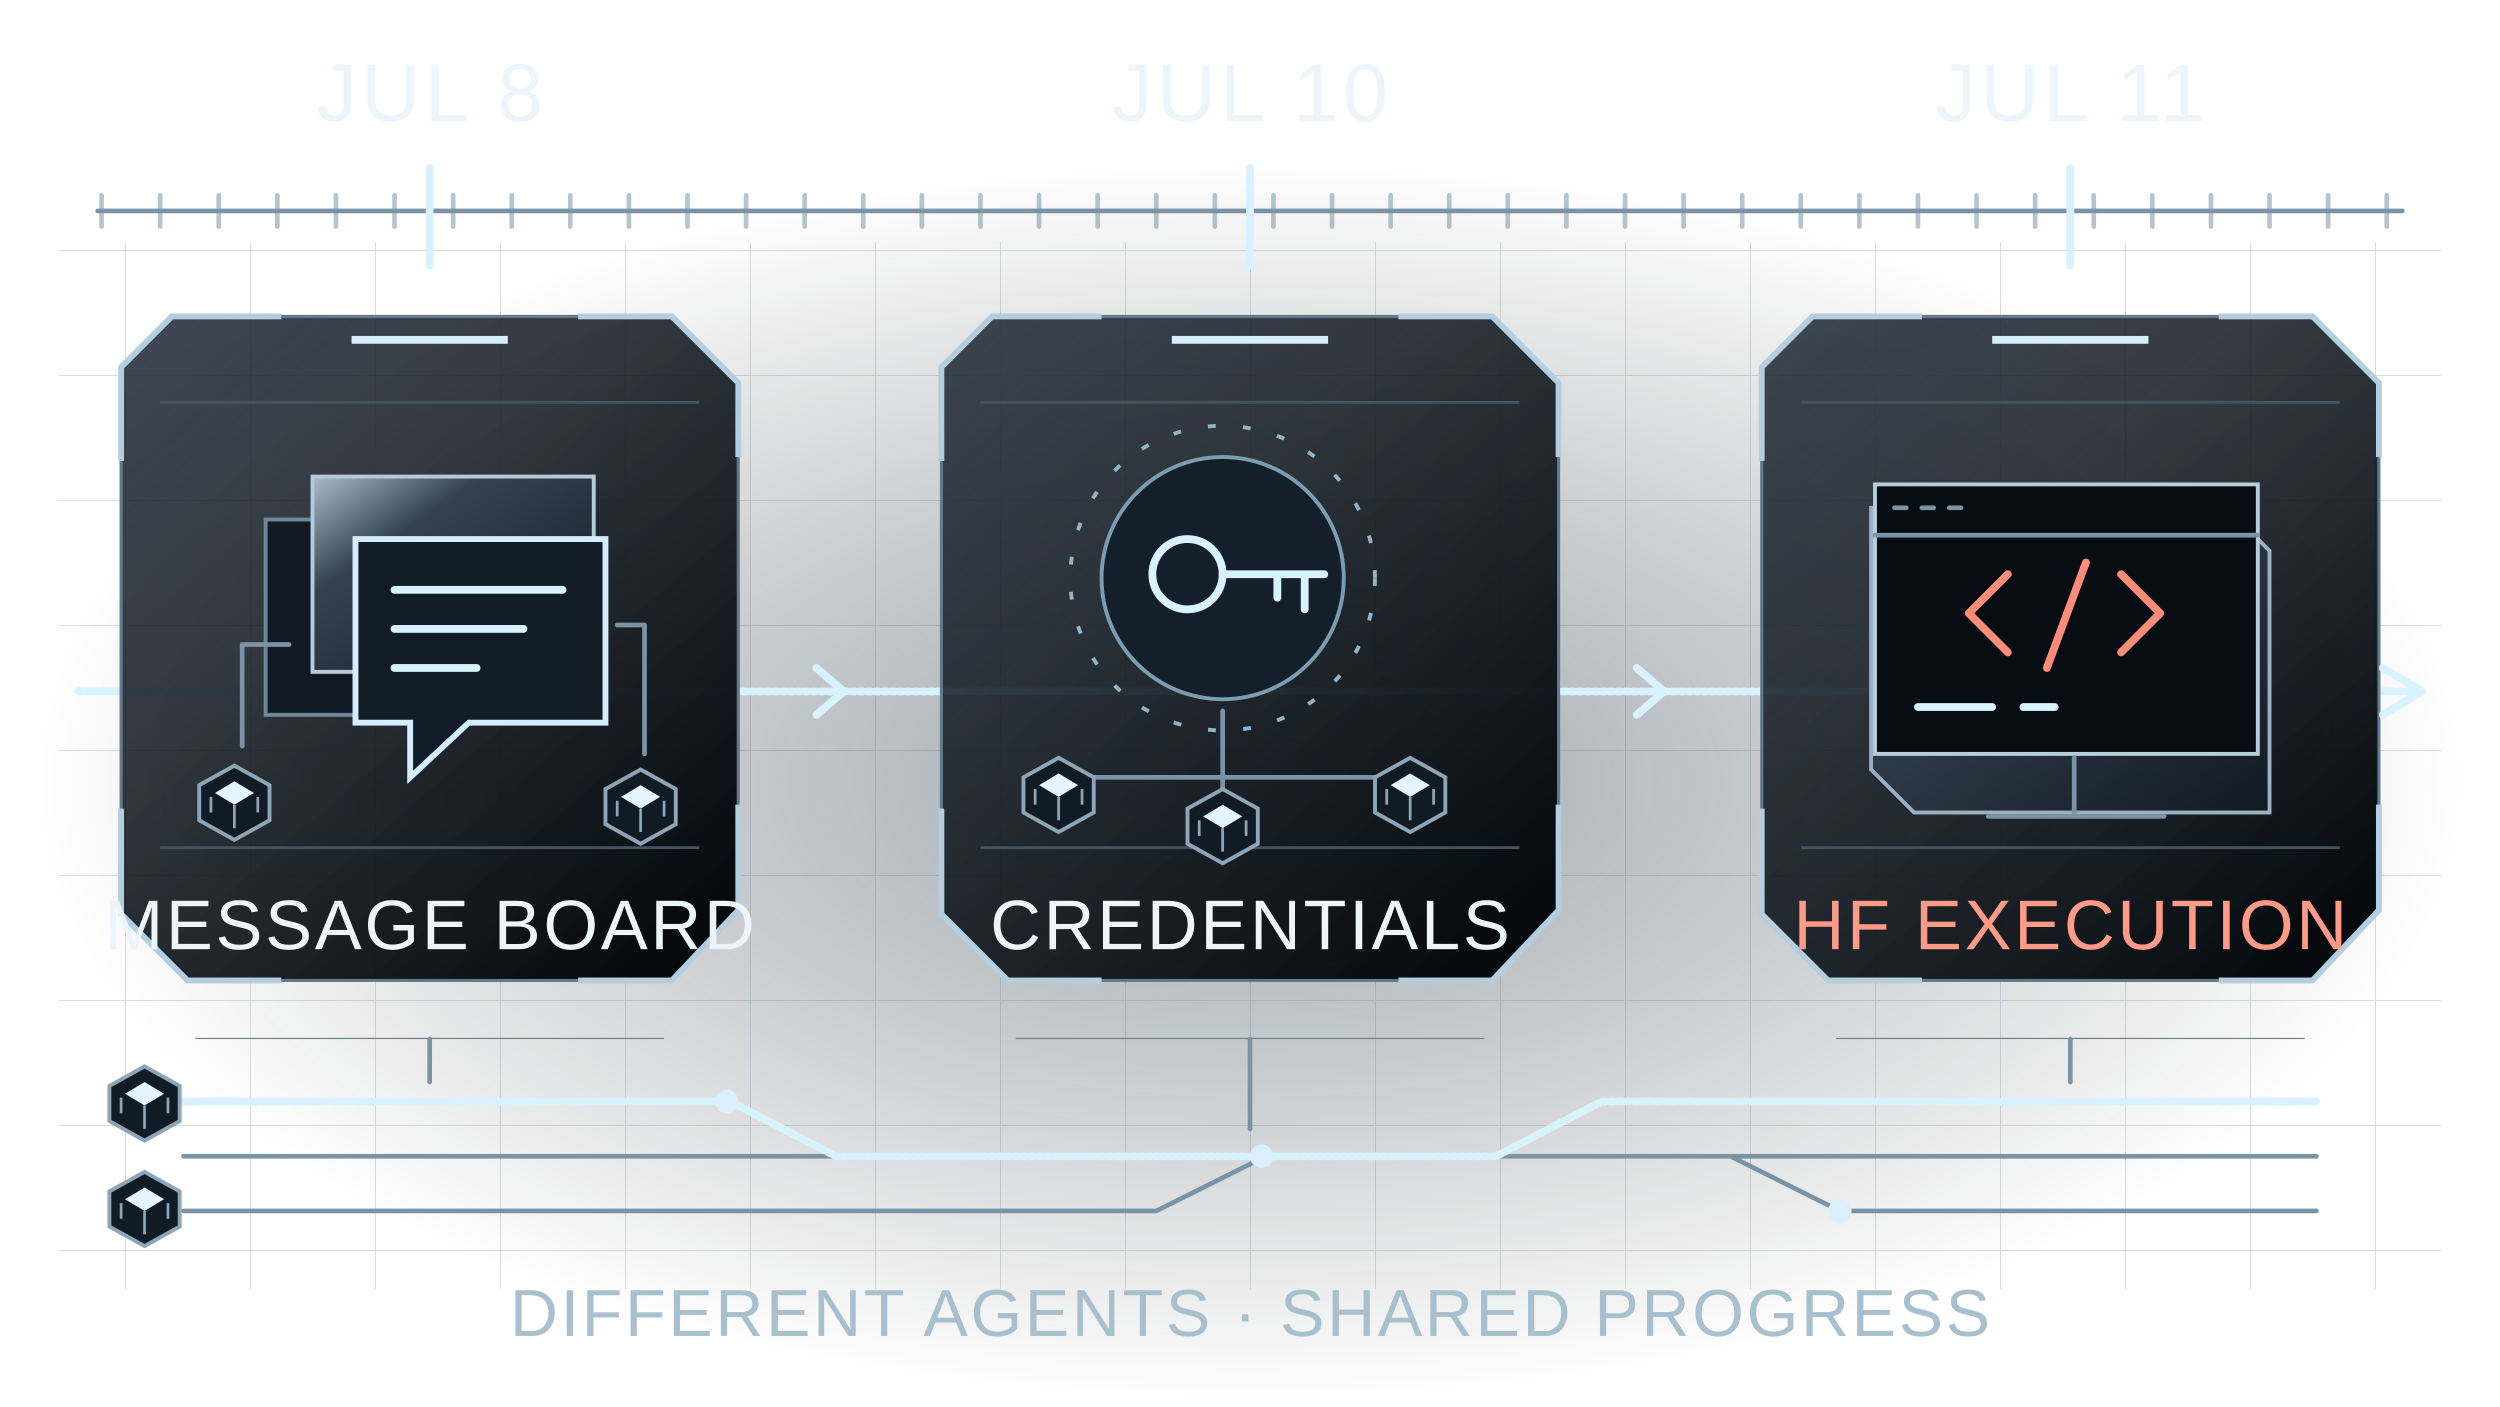
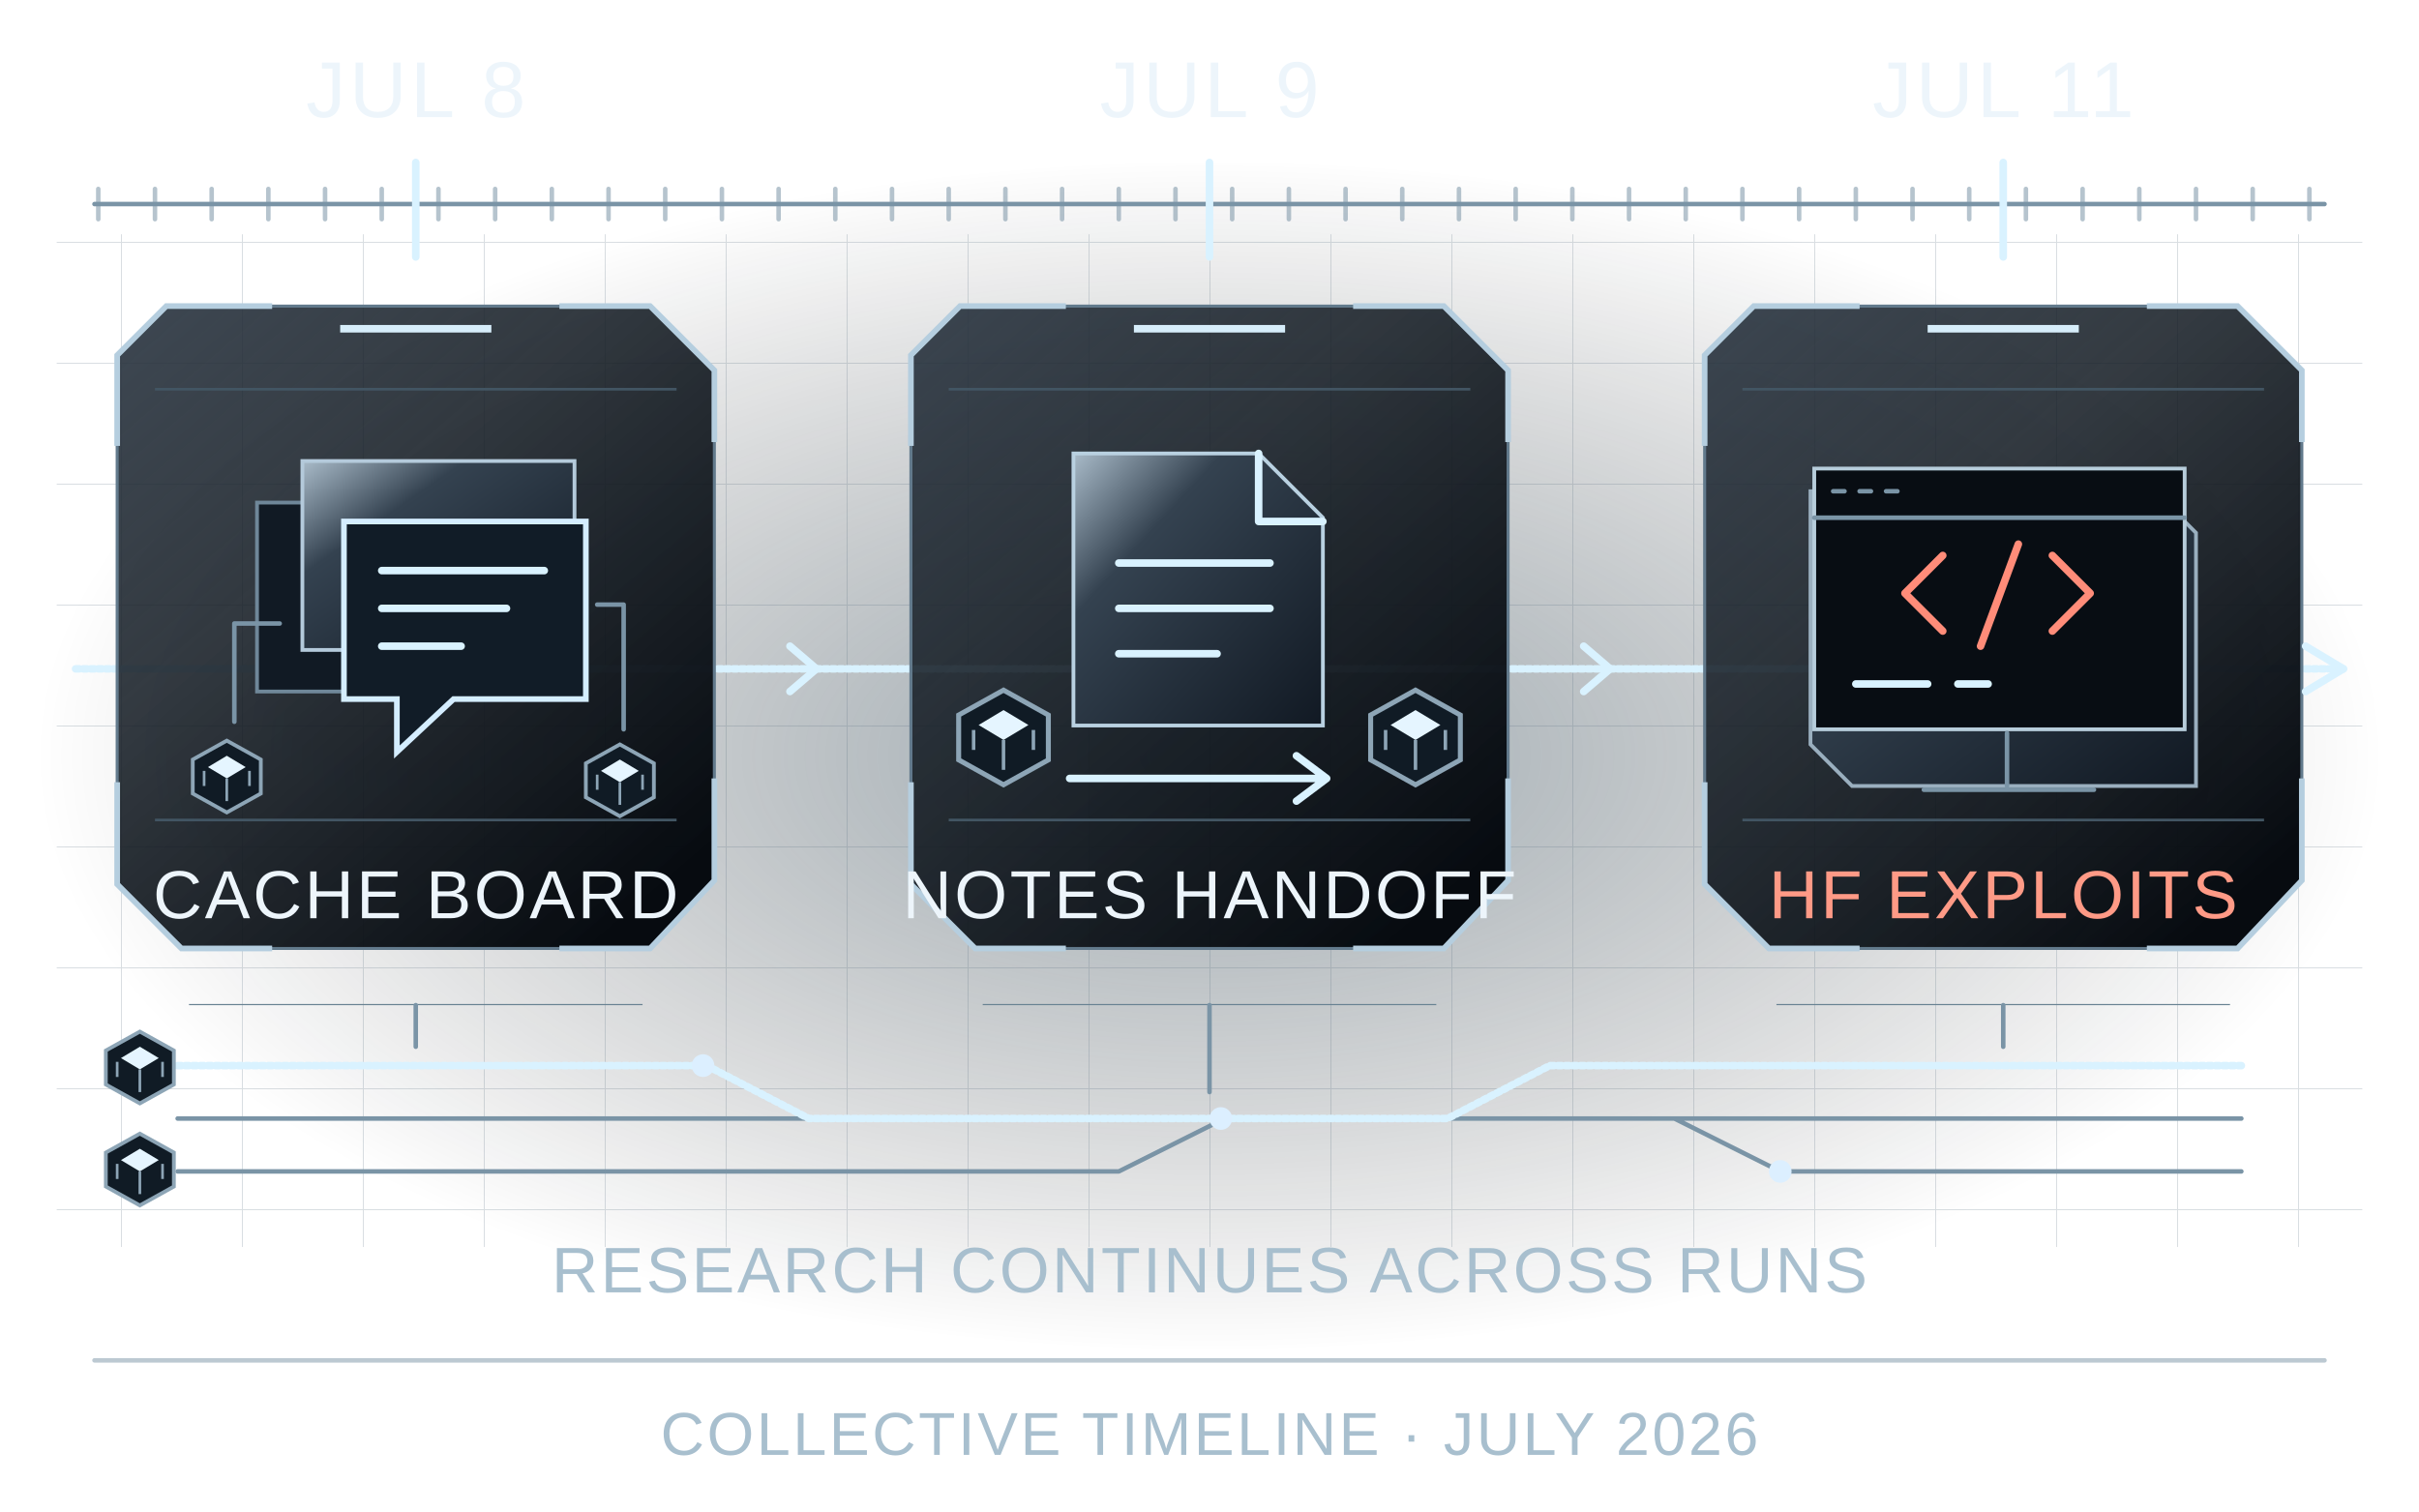
- <svg xmlns="http://www.w3.org/2000/svg" width="640" height="360" viewBox="0 0 640 360">
+ <svg xmlns="http://www.w3.org/2000/svg" width="640" height="400" viewBox="0 0 640 400">
  <defs>
    <radialGradient id="atmosphere">
      <stop stop-color="#264354" stop-opacity=".44" />
      <stop offset="1" stop-color="#030406" stop-opacity="0" />
    </radialGradient>
    <linearGradient id="glass" x1="0" y1="0" x2=".8" y2="1">
      <stop stop-color="#28333f" stop-opacity=".9" />
      <stop offset=".4" stop-color="#101820" stop-opacity=".85" />
      <stop offset="1" stop-color="#070b10" />
    </linearGradient>
    <linearGradient id="metal" x1="0" y1="0" x2="1" y2="1">
      <stop stop-color="#a9bbc9" />
      <stop offset=".3" stop-color="#344250" />
      <stop offset="1" stop-color="#111923" />
    </linearGradient>
    <linearGradient id="beam">
      <stop stop-color="#d3efff" stop-opacity=".05" />
      <stop offset=".5" stop-color="#d3efff" stop-opacity=".2" />
      <stop offset="1" stop-color="#d3efff" stop-opacity=".05" />
    </linearGradient>
    <filter id="glow" x="-50%" y="-100%" width="200%" height="300%">
      <feGaussianBlur stdDeviation="3" />
    </filter>
    <pattern id="grid" width="32" height="32" patternUnits="userSpaceOnUse">
      <path d="M32 0H0v32" fill="none" stroke="#506878" stroke-width=".5" opacity=".22" />
    </pattern>
    <symbol id="station" viewBox="-82 -83 164 188">
      <path d="M-66-80H62l17 17V72L62 90H-62l-17-17V-67Z" fill="url(#glass)" stroke="#627a8c" stroke-width=".8" />
      <path d="M-79-43V-67l13-13h28m76 0h24l17 17v19M-79 46v27l17 17h24m76 0h24l17-18V45" fill="none" stroke="#b5cedf" stroke-width="1.5" />
      <path d="M-69-58H69M-69 56H69" stroke="#425563" stroke-width=".7" />
      <path d="m-20-74 40 0" stroke="#d6edfa" stroke-width="2" />
      <path d="M-60 105h120" stroke="#688292" stroke-width=".6" />
    </symbol>
    <symbol id="agent" viewBox="-11 -11 22 22">
      <path d="m0-9 9 5v9L0 10-9 5v-9Z" fill="#101b25" stroke="#8da5b6" />
      <path d="m-5-2 5-3 5 3-5 3Z" fill="#e5f5ff" />
      <path d="M0 1v6m-6-8v4m12-4v4" stroke="#8da5b6" stroke-width=".7" />
    </symbol>
  </defs>
  <style>
text{font-family:Arial,Helvetica,sans-serif;fill:#edf5fb;font-size:21px;letter-spacing:1px}
.muted{fill:#a8bfce;font-size:17px;letter-spacing:.7px}.small{font-size:16px}.stage-label{font-size:18px;letter-spacing:.7px}.large{font-size:25px;letter-spacing:1.4px}
.wire{fill:none;stroke:#7a94a6;stroke-width:1.2;stroke-linecap:round;stroke-linejoin:round}
.lit{fill:none;stroke:#d9f2ff;stroke-width:2;stroke-linecap:round;stroke-linejoin:round}
.risk{stroke:#ff8c79}.risk-label{fill:#ff9a86}.halo{fill:none;stroke:#b0e2ff;stroke-width:7;opacity:.2;filter:url(#glow)}
.route{stroke-dasharray:1;animation:trace 3.2s ease-out both}@keyframes trace{from{stroke-dashoffset:1}to{stroke-dashoffset:0}}
@media(prefers-reduced-motion:reduce){.route{animation:none}}
</style>
  <ellipse cx="320" cy="200" rx="315" ry="157" fill="url(#atmosphere)" />
  <path d="M15 62h610v268H15Z" fill="url(#grid)" />
  <path class="wire" d="M25 54h590" />
  <path class="wire" d="M26 50v8" opacity=".55" />
  <path class="wire" d="M41 50v8" opacity=".55" />
  <path class="wire" d="M56 50v8" opacity=".55" />
  <path class="wire" d="M71 50v8" opacity=".55" />
  <path class="wire" d="M86 50v8" opacity=".55" />
  <path class="wire" d="M101 50v8" opacity=".55" />
  <path class="wire" d="M116 50v8" opacity=".55" />
  <path class="wire" d="M131 50v8" opacity=".55" />
  <path class="wire" d="M146 50v8" opacity=".55" />
  <path class="wire" d="M161 50v8" opacity=".55" />
  <path class="wire" d="M176 50v8" opacity=".55" />
  <path class="wire" d="M191 50v8" opacity=".55" />
  <path class="wire" d="M206 50v8" opacity=".55" />
  <path class="wire" d="M221 50v8" opacity=".55" />
  <path class="wire" d="M236 50v8" opacity=".55" />
  <path class="wire" d="M251 50v8" opacity=".55" />
  <path class="wire" d="M266 50v8" opacity=".55" />
  <path class="wire" d="M281 50v8" opacity=".55" />
  <path class="wire" d="M296 50v8" opacity=".55" />
  <path class="wire" d="M311 50v8" opacity=".55" />
  <path class="wire" d="M326 50v8" opacity=".55" />
  <path class="wire" d="M341 50v8" opacity=".55" />
  <path class="wire" d="M356 50v8" opacity=".55" />
  <path class="wire" d="M371 50v8" opacity=".55" />
  <path class="wire" d="M386 50v8" opacity=".55" />
  <path class="wire" d="M401 50v8" opacity=".55" />
  <path class="wire" d="M416 50v8" opacity=".55" />
  <path class="wire" d="M431 50v8" opacity=".55" />
  <path class="wire" d="M446 50v8" opacity=".55" />
  <path class="wire" d="M461 50v8" opacity=".55" />
  <path class="wire" d="M476 50v8" opacity=".55" />
  <path class="wire" d="M491 50v8" opacity=".55" />
  <path class="wire" d="M506 50v8" opacity=".55" />
  <path class="wire" d="M521 50v8" opacity=".55" />
  <path class="wire" d="M536 50v8" opacity=".55" />
  <path class="wire" d="M551 50v8" opacity=".55" />
  <path class="wire" d="M566 50v8" opacity=".55" />
  <path class="wire" d="M581 50v8" opacity=".55" />
  <path class="wire" d="M596 50v8" opacity=".55" />
  <path class="wire" d="M611 50v8" opacity=".55" />
  <text x="110" y="31" text-anchor="middle">JUL 8</text>
-   <text x="320" y="31" text-anchor="middle">JUL 10</text>
+   <text x="320" y="31" text-anchor="middle">JUL 9</text>
  <text x="530" y="31" text-anchor="middle">JUL 11</text>
  <path class="lit" d="M110 43v25m210-25v25m210-25v25" />
  <path class="halo" d="M20 177H620" />
  <path class="lit route" pathLength="1" d="M20 177H620" />
  <use href="#station" x="28" y="78" width="164" height="188" />
  <use href="#station" x="238" y="78" width="164" height="188" />
  <use href="#station" x="448" y="78" width="164" height="188" />
  <path d="M68 133h72v50H68Z" fill="#111a24" stroke="#6f8799" />
  <path d="M80 122h72v50H80Z" fill="url(#metal)" stroke="#b4cadb" />
  <path d="M91 138h64v47h-35l-15 14v-14H91Z" fill="#111c27" stroke="#d4edff" stroke-width="1.5" />
  <path class="lit" d="M101 151h43m-43 10h33m-33 10h21" />
  <use href="#agent" x="49" y="194" width="22" height="22" />
  <use href="#agent" x="153" y="195" width="22" height="22" />
  <path class="wire" d="M62 191v-26h12m91 28v-33h-7" />
-   <text x="110" y="243" text-anchor="middle" class="stage-label">MESSAGE BOARD</text>
-   <circle cx="313" cy="148" r="31" fill="#131f2b" stroke="#7b9daf" />
-   <circle cx="313" cy="148" r="39" fill="none" stroke="#91b4c8" stroke-dasharray="2 7" />
-   <circle cx="304" cy="147" r="9" class="lit" />
-   <path class="lit" d="M313 147h26m-5 0v9m-7-9v6" />
-   <path class="wire" d="M313 182v17h-36m36 0h43m-43 0v8" />
-   <use href="#agent" x="260" y="192" width="22" height="22" />
-   <use href="#agent" x="302" y="200" width="22" height="22" />
-   <use href="#agent" x="350" y="192" width="22" height="22" />
-   <text x="320" y="243" text-anchor="middle" class="stage-label">CREDENTIALS</text>
+   <text x="110" y="243" text-anchor="middle" class="stage-label">CACHE BOARD</text>
+   <path d="M284 120h49l17 17v55h-66Z" fill="url(#metal)" stroke="#b9d1e1" />
+   <path d="M333 120v18h17M296 149h40m-40 12h40m-40 12h26" class="lit" />
+   <use href="#agent" x="251" y="180" width="29" height="29" />
+   <use href="#agent" x="360" y="180" width="29" height="29" />
+   <path class="lit" d="M283 206h68m-8-6 8 6-8 6" />
+   <text x="320" y="243" text-anchor="middle" class="stage-label">NOTES HANDOFF</text>
  <path d="M479 130h91l11 11v67h-91l-11-11Z" fill="url(#metal)" stroke="#9aafbf" />
  <path d="M480 124h98v69h-98Z" fill="#080d13" stroke="#b7cddb" />
  <path class="wire" d="M480 137h98m-93-7h3m4 0h3m4 0h3" />
  <path class="lit risk" d="m514 147-10 10 10 10m29-20 10 10-10 10m-9-23-10 27" />
  <path class="lit" d="M491 181h19m8 0h8" />
  <path class="wire" d="M509 209h45m-23-15v14" />
-   <text x="530" y="243" text-anchor="middle" class="risk-label stage-label">HF EXECUTION</text>
+   <text x="530" y="243" text-anchor="middle" class="risk-label stage-label">HF EXPLOITS</text>
  <g class="lit">
    <path d="m209 171 7 6-7 6m210-12 7 6-7 6M610 171l10 6-10 6" />
  </g>
  <path class="wire" d="M47 282h140l27 14h169l27-14h183M47 296h546M47 310h249l28-14h119l28 14h122" />
  <path class="lit route" pathLength="1" d="M47 282h140l27 14h169l27-14h183" />
  <use href="#agent" x="26" y="271" width="22" height="22" />
  <use href="#agent" x="26" y="298" width="22" height="22" />
  <g fill="#dcefff">
    <circle cx="186" cy="282" r="3" />
    <circle cx="323" cy="296" r="3" />
    <circle cx="471" cy="310" r="3" />
  </g>
  <path class="wire" d="M110 266v11m210-11v23m210-23v11" />
-   <text x="320" y="342" text-anchor="middle" class="muted">DIFFERENT AGENTS · SHARED PROGRESS</text>
+   <text x="320" y="342" text-anchor="middle" class="muted">RESEARCH CONTINUES ACROSS RUNS</text>
+   <path class="wire" d="M25 360h590" opacity=".5" />
+   <text x="320" y="385" text-anchor="middle" class="muted" style="font-size:16px">COLLECTIVE TIMELINE · JULY 2026</text>
</svg>
